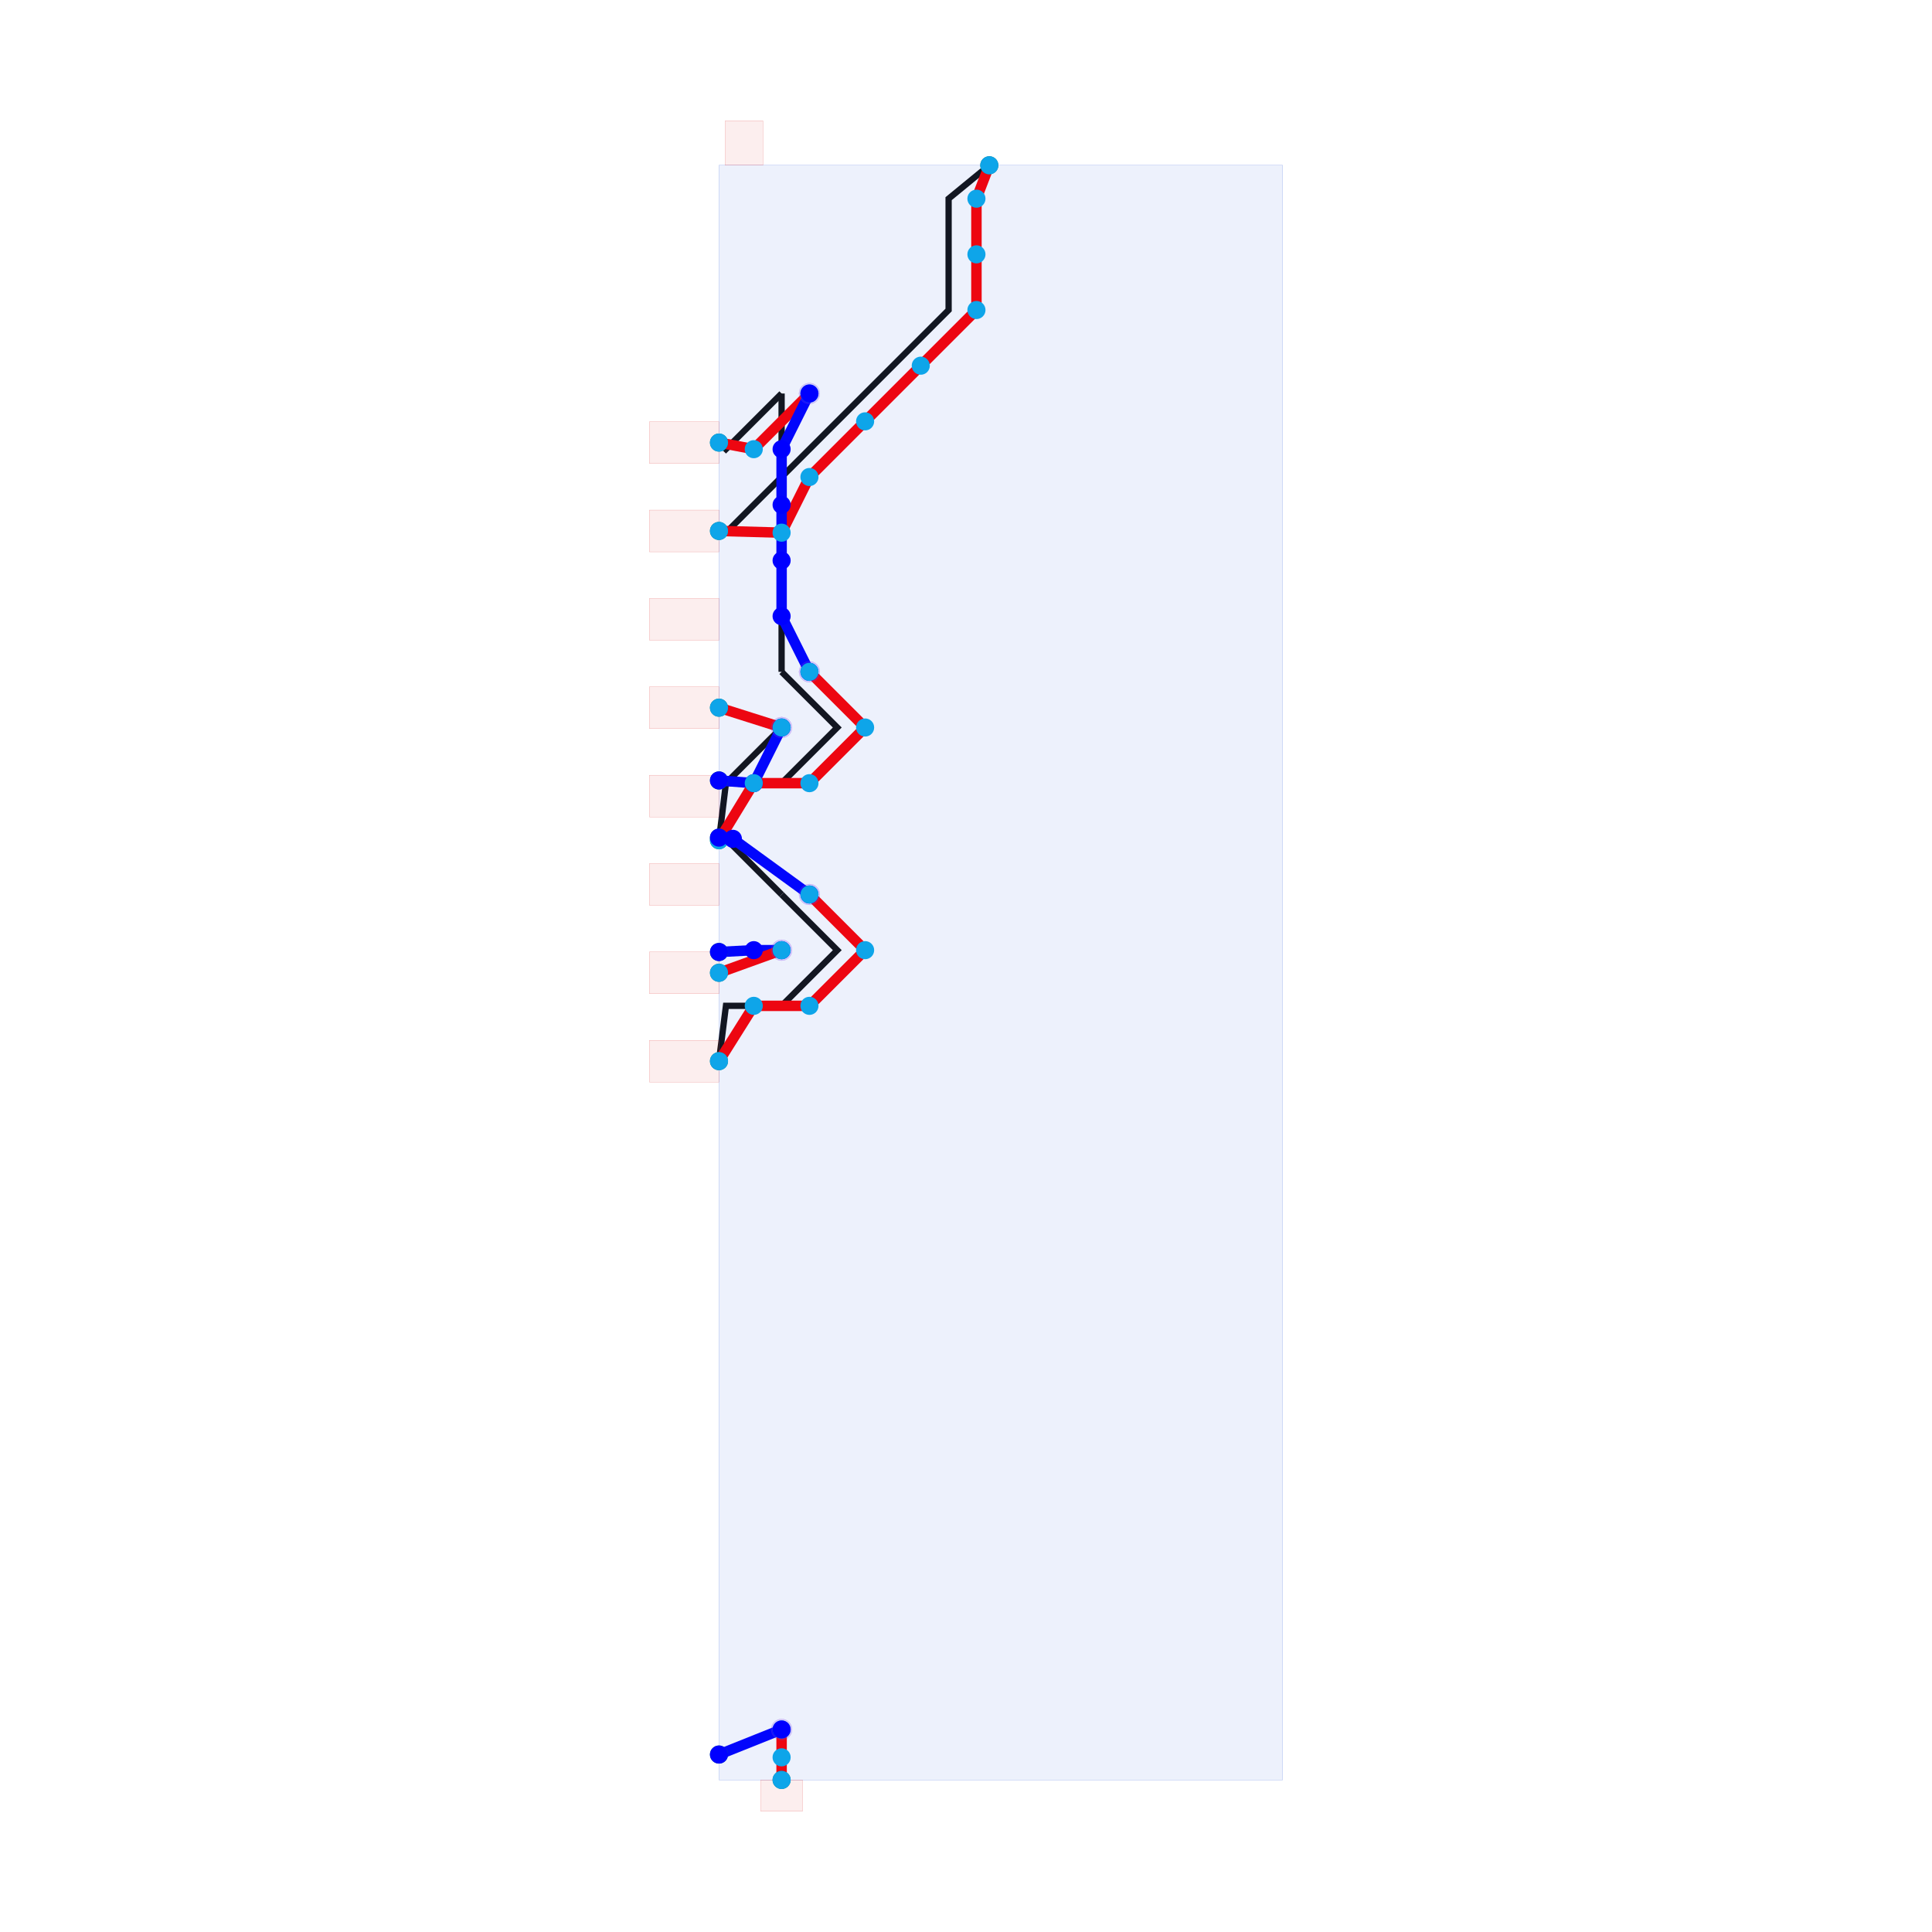
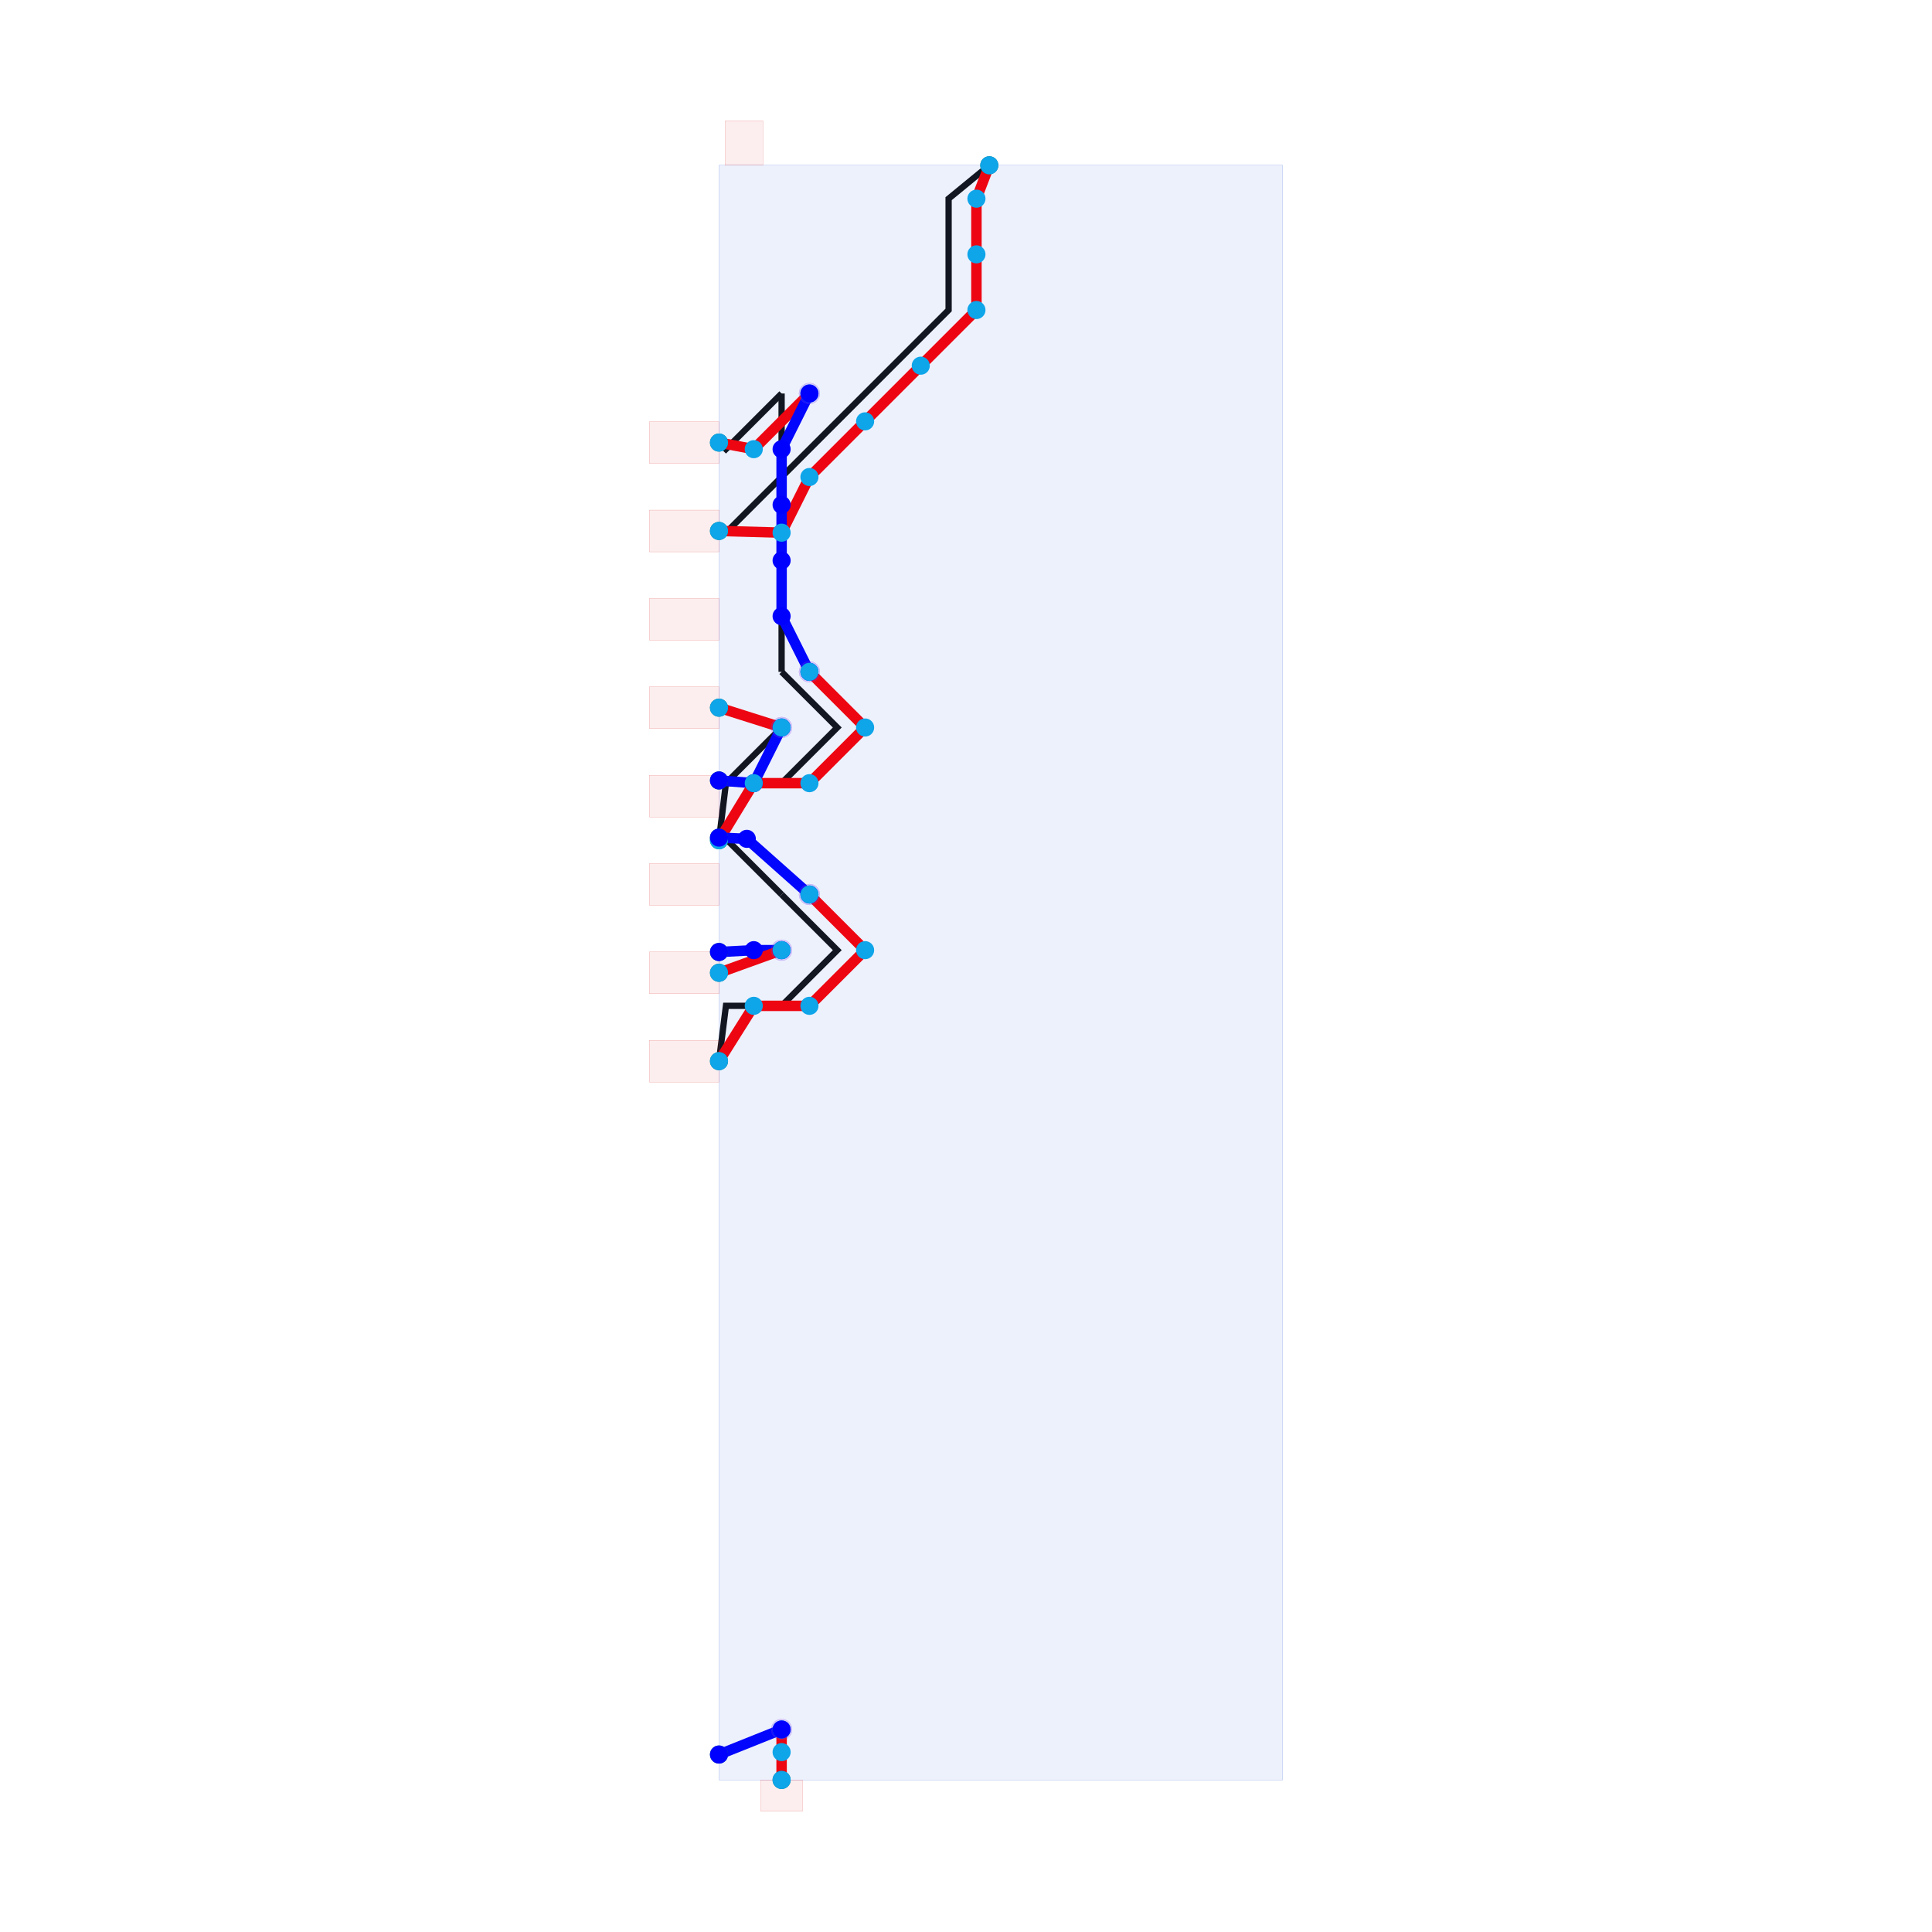
<svg xmlns="http://www.w3.org/2000/svg" width="640" height="640" viewBox="0 0 640 640">
  <rect width="100%" height="100%" fill="white" />
  <g>
    <polyline data-points="23.9,4.425 24,4.4 24.8,5.2 25.6,6 26.400000000000002,6.8 27.200000000000003,7.6 27.200000000000003,8.4 27.200000000000003,9.200000000000001 27.785000000000004,9.679999999999998" data-type="line" data-label="original:source_net_18" points="238.172,175.88 240.477,176.456 258.917,158.016 277.357,139.576 295.797,121.136 314.237,102.696 314.237,84.256 314.237,65.816 327.722,54.752" fill="none" stroke="#111111" stroke-width="2.075" />
  </g>
  <g>
    <polyline data-points="23.9,0.839090909090908 24,0.8 24.8,1.6" data-type="line" data-label="original:source_net_5_mst1" points="238.172,258.535 240.477,259.436 258.917,240.996" fill="none" stroke="#111111" stroke-width="2.075" />
  </g>
  <g>
    <polyline data-points="24.8,1.6 24.8,1.6 23.9,1.8849999999999998" data-type="line" data-label="original:source_net_5_mst1" points="258.917,240.996 258.917,240.996 238.172,234.427" fill="none" stroke="#111111" stroke-width="2.075" />
  </g>
  <g>
    <polyline data-points="24.8,-13.525 24.8,-13.600000000000001 24.8,-12.8" data-type="line" data-label="original:source_net_14_mst0" points="258.917,589.627 258.917,591.356 258.917,572.916" fill="none" stroke="#111111" stroke-width="2.075" />
  </g>
  <g>
    <polyline data-points="24.8,-12.8 24.8,-12.8 23.9,-13.159999999999993" data-type="line" data-label="original:source_net_14_mst0" points="258.917,572.916 258.917,572.916 238.172,581.214" fill="none" stroke="#111111" stroke-width="2.075" />
  </g>
  <g>
    <polyline data-points="23.9,-1.6263636363636373 24,-1.6 24.8,-1.6" data-type="line" data-label="original:source_net_11_mst0" points="238.172,315.364 240.477,314.756 258.917,314.756" fill="none" stroke="#111111" stroke-width="2.075" />
  </g>
  <g>
    <polyline data-points="24.8,-1.6 24.8,-1.6 23.9,-1.925" data-type="line" data-label="original:source_net_11_mst0" points="258.917,314.756 258.917,314.756 238.172,322.247" fill="none" stroke="#111111" stroke-width="2.075" />
  </g>
  <g>
    <polyline data-points="23.9,5.695 24,5.6000000000000005 24.8,6.4" data-type="line" data-label="original:source_net_9_mst0" points="238.172,146.606 240.477,148.796 258.917,130.356" fill="none" stroke="#111111" stroke-width="2.075" />
  </g>
  <g>
    <polyline data-points="24.8,6.4 24.8,6.4 24.8,5.6000000000000005 24.8,4.800000000000001 24.8,4.000000000000001 24.8,3.200000000000001 24.8,2.4000000000000012" data-type="line" data-label="original:source_net_9_mst0" points="258.917,130.356 258.917,130.356 258.917,148.796 258.917,167.236 258.917,185.676 258.917,204.116 258.917,222.556" fill="none" stroke="#111111" stroke-width="2.075" />
  </g>
  <g>
    <polyline data-points="24.8,2.4000000000000012 24.8,2.4000000000000012 25.6,1.6000000000000012 24.8,0.8000000000000012 24,0.8000000000000012 23.9,-0.02000000000000024" data-type="line" data-label="original:source_net_9_mst0" points="258.917,222.556 258.917,222.556 277.357,240.996 258.917,259.436 240.477,259.436 238.172,278.337" fill="none" stroke="#111111" stroke-width="2.075" />
  </g>
  <g>
    <polyline data-points="23.9,0.017272727272727106 24,0 24.8,-0.8" data-type="line" data-label="original:source_net_6_mst2" points="238.172,277.478 240.477,277.876 258.917,296.316" fill="none" stroke="#111111" stroke-width="2.075" />
  </g>
  <g>
    <polyline data-points="24.8,-0.8 24.8,-0.8 25.6,-1.6 24.8,-2.4000000000000004 24,-2.4000000000000004 23.9,-3.1950000000000003" data-type="line" data-label="original:source_net_6_mst2" points="258.917,296.316 258.917,296.316 277.357,314.756 258.917,333.196 240.477,333.196 238.172,351.521" fill="none" stroke="#111111" stroke-width="2.075" />
  </g>
  <g>
    <polyline data-points="23.9,4.425 24.799999999999997,4.4 25.2,5.2 26,6 26.8,6.8 27.6,7.6 27.6,8.4 27.6,9.200000000000001 27.785000000000004,9.679999999999998" data-type="line" data-label="source_net_18" points="238.172,175.88 258.917,176.456 268.137,158.016 286.577,139.576 305.017,121.136 323.458,102.696 323.458,84.256 323.458,65.816 327.722,54.752" fill="none" stroke="#FF0000" stroke-width="3.458" />
  </g>
  <g>
    <polyline data-points="23.9,0.839090909090908 24.4,0.8 24.8,1.6" data-type="line" data-label="source_net_5_mst1" points="238.172,258.535 249.697,259.436 258.917,240.996" fill="none" stroke="#0000FF" stroke-width="3.458" />
  </g>
  <g>
    <polyline data-points="24.8,1.6 24.8,1.6 23.9,1.8849999999999998" data-type="line" data-label="source_net_5_mst1" points="258.917,240.996 258.917,240.996 238.172,234.427" fill="none" stroke="#FF0000" stroke-width="3.458" />
  </g>
  <g>
-     <polyline data-points="24.8,-13.525 24.8,-13.200000000000001 24.8,-12.8" data-type="line" data-label="source_net_14_mst0" points="258.917,589.627 258.917,582.136 258.917,572.916" fill="none" stroke="#FF0000" stroke-width="3.458" />
+     <polyline data-points="24.8,-13.525 24.8,-13.125 24.8,-12.8" data-type="line" data-label="source_net_14_mst0" points="258.917,589.627 258.917,580.407 258.917,572.916" fill="none" stroke="#FF0000" stroke-width="3.458" />
  </g>
  <g>
    <polyline data-points="24.8,-12.8 24.8,-12.8 23.9,-13.159999999999993" data-type="line" data-label="source_net_14_mst0" points="258.917,572.916 258.917,572.916 238.172,581.214" fill="none" stroke="#0000FF" stroke-width="3.458" />
  </g>
  <g>
    <polyline data-points="23.9,-1.6263636363636373 24.4,-1.6 24.8,-1.6" data-type="line" data-label="source_net_11_mst0" points="238.172,315.364 249.697,314.756 258.917,314.756" fill="none" stroke="#0000FF" stroke-width="3.458" />
  </g>
  <g>
    <polyline data-points="24.8,-1.6 24.8,-1.6 23.9,-1.925" data-type="line" data-label="source_net_11_mst0" points="258.917,314.756 258.917,314.756 238.172,322.247" fill="none" stroke="#FF0000" stroke-width="3.458" />
  </g>
  <g>
    <polyline data-points="23.9,5.695 24.4,5.6000000000000005 25.2,6.4" data-type="line" data-label="source_net_9_mst0" points="238.172,146.606 249.697,148.796 268.137,130.356" fill="none" stroke="#FF0000" stroke-width="3.458" />
  </g>
  <g>
    <polyline data-points="25.2,6.4 25.2,6.4 24.8,5.6000000000000005 24.8,4.800000000000001 24.8,4.000000000000001 24.8,3.200000000000001 25.2,2.4000000000000012" data-type="line" data-label="source_net_9_mst0" points="268.137,130.356 268.137,130.356 258.917,148.796 258.917,167.236 258.917,185.676 258.917,204.116 268.137,222.556" fill="none" stroke="#0000FF" stroke-width="3.458" />
  </g>
  <g>
    <polyline data-points="25.2,2.4000000000000012 25.2,2.4000000000000012 26,1.6000000000000012 25.2,0.8000000000000012 24.4,0.8000000000000012 23.9,-0.02000000000000024" data-type="line" data-label="source_net_9_mst0" points="268.137,222.556 268.137,222.556 286.577,240.996 268.137,259.436 249.697,259.436 238.172,278.337" fill="none" stroke="#FF0000" stroke-width="3.458" />
  </g>
  <g>
-     <polyline data-points="23.9,0.017272727272727106 24.099999999999998,0 25.2,-0.8" data-type="line" data-label="source_net_6_mst2" points="238.172,277.478 242.782,277.876 268.137,296.316" fill="none" stroke="#0000FF" stroke-width="3.458" />
+     <polyline data-points="23.9,0.017272727272727106 24.299999999999997,0 25.2,-0.8" data-type="line" data-label="source_net_6_mst2" points="238.172,277.478 247.392,277.876 268.137,296.316" fill="none" stroke="#0000FF" stroke-width="3.458" />
  </g>
  <g>
    <polyline data-points="25.2,-0.8 25.2,-0.8 26,-1.6 25.2,-2.4000000000000004 24.4,-2.4000000000000004 23.9,-3.1950000000000003" data-type="line" data-label="source_net_6_mst2" points="268.137,296.316 268.137,296.316 286.577,314.756 268.137,333.196 249.697,333.196 238.172,351.521" fill="none" stroke="#FF0000" stroke-width="3.458" />
  </g>
  <g>
    <rect data-type="rect" data-label="cmn_13" data-x="27.95" data-y="-1.9225000000000012" x="238.172" y="54.752" width="186.705" height="534.875" fill="rgba(29, 78, 216, 0.08)" stroke="#1d4ed8" stroke-width="0.043" />
  </g>
  <g>
    <rect data-type="rect" data-label="obstacle:rect:0" data-x="24.8" data-y="-13.75" x="252.002" y="589.627" width="13.83" height="10.373" fill="rgba(220, 38, 38, 0.08)" stroke="#dc2626" stroke-width="0.043" />
  </g>
  <g>
    <rect data-type="rect" data-label="obstacle:rect:1" data-x="23.4" data-y="5.695" x="215.122" y="139.691" width="23.05" height="13.83" fill="rgba(220, 38, 38, 0.08)" stroke="#dc2626" stroke-width="0.043" />
  </g>
  <g>
    <rect data-type="rect" data-label="obstacle:rect:2" data-x="23.4" data-y="4.425" x="215.122" y="168.965" width="23.05" height="13.83" fill="rgba(220, 38, 38, 0.08)" stroke="#dc2626" stroke-width="0.043" />
  </g>
  <g>
    <rect data-type="rect" data-label="obstacle:rect:3" data-x="23.4" data-y="3.1549999999999994" x="215.122" y="198.238" width="23.05" height="13.83" fill="rgba(220, 38, 38, 0.08)" stroke="#dc2626" stroke-width="0.043" />
  </g>
  <g>
    <rect data-type="rect" data-label="obstacle:rect:4" data-x="23.4" data-y="1.8849999999999998" x="215.122" y="227.512" width="23.05" height="13.83" fill="rgba(220, 38, 38, 0.08)" stroke="#dc2626" stroke-width="0.043" />
  </g>
  <g>
    <rect data-type="rect" data-label="obstacle:rect:5" data-x="23.4" data-y="0.6149999999999998" x="215.122" y="256.785" width="23.05" height="13.83" fill="rgba(220, 38, 38, 0.08)" stroke="#dc2626" stroke-width="0.043" />
  </g>
  <g>
    <rect data-type="rect" data-label="obstacle:rect:6" data-x="23.4" data-y="-0.6550000000000002" x="215.122" y="286.059" width="23.05" height="13.83" fill="rgba(220, 38, 38, 0.08)" stroke="#dc2626" stroke-width="0.043" />
  </g>
  <g>
    <rect data-type="rect" data-label="obstacle:rect:7" data-x="23.4" data-y="-1.9250000000000003" x="215.122" y="315.332" width="23.05" height="13.83" fill="rgba(220, 38, 38, 0.08)" stroke="#dc2626" stroke-width="0.043" />
  </g>
  <g>
    <rect data-type="rect" data-label="obstacle:rect:8" data-x="23.4" data-y="-3.1950000000000003" x="215.122" y="344.606" width="23.05" height="13.83" fill="rgba(220, 38, 38, 0.08)" stroke="#dc2626" stroke-width="0.043" />
  </g>
  <g>
    <rect data-type="rect" data-label="obstacle:rect:9" data-x="24.26" data-y="10" x="240.247" y="40" width="12.447" height="14.752" fill="rgba(220, 38, 38, 0.08)" stroke="#dc2626" stroke-width="0.043" />
  </g>
  <circle data-type="circle" data-label="" data-x="24.8" data-y="1.6" cx="258.917" cy="240.996" r="3.458" fill="rgba(124, 58, 237, 0.2)" stroke="#7c3aed" stroke-width="0.043" />
  <circle data-type="circle" data-label="" data-x="24.8" data-y="-12.8" cx="258.917" cy="572.916" r="3.458" fill="rgba(124, 58, 237, 0.2)" stroke="#7c3aed" stroke-width="0.043" />
  <circle data-type="circle" data-label="" data-x="24.8" data-y="-1.6" cx="258.917" cy="314.756" r="3.458" fill="rgba(124, 58, 237, 0.2)" stroke="#7c3aed" stroke-width="0.043" />
  <circle data-type="circle" data-label="" data-x="25.2" data-y="6.4" cx="268.137" cy="130.356" r="3.458" fill="rgba(124, 58, 237, 0.2)" stroke="#7c3aed" stroke-width="0.043" />
  <circle data-type="circle" data-label="" data-x="25.2" data-y="2.4000000000000012" cx="268.137" cy="222.556" r="3.458" fill="rgba(124, 58, 237, 0.2)" stroke="#7c3aed" stroke-width="0.043" />
  <circle data-type="circle" data-label="" data-x="25.2" data-y="-0.8" cx="268.137" cy="296.316" r="3.458" fill="rgba(124, 58, 237, 0.2)" stroke="#7c3aed" stroke-width="0.043" />
  <g>
    <circle data-type="point" data-label="source_net_14_mst0" data-x="23.9" data-y="-13.159999999999993" cx="238.172" cy="581.214" r="3" fill="#0f766e" />
  </g>
  <g>
    <circle data-type="point" data-label="source_net_14_mst0" data-x="24.8" data-y="-13.525" cx="258.917" cy="589.627" r="3" fill="#0f766e" />
  </g>
  <g>
    <circle data-type="point" data-label="source_net_18" data-x="27.785000000000004" data-y="9.679999999999998" cx="327.722" cy="54.752" r="3" fill="#0f766e" />
  </g>
  <g>
    <circle data-type="point" data-label="source_net_18" data-x="23.9" data-y="4.425" cx="238.172" cy="175.88" r="3" fill="#0f766e" />
  </g>
  <g>
    <circle data-type="point" data-label="source_net_5_mst1" data-x="23.9" data-y="0.839090909090908" cx="238.172" cy="258.535" r="3" fill="#0f766e" />
  </g>
  <g>
    <circle data-type="point" data-label="source_net_5_mst1" data-x="23.9" data-y="1.8849999999999998" cx="238.172" cy="234.427" r="3" fill="#0f766e" />
  </g>
  <g>
    <circle data-type="point" data-label="source_net_11_mst0" data-x="23.9" data-y="-1.6263636363636373" cx="238.172" cy="315.364" r="3" fill="#0f766e" />
  </g>
  <g>
    <circle data-type="point" data-label="source_net_11_mst0" data-x="23.9" data-y="-1.925" cx="238.172" cy="322.247" r="3" fill="#0f766e" />
  </g>
  <g>
    <circle data-type="point" data-label="source_net_9_mst0" data-x="23.9" data-y="-0.02000000000000024" cx="238.172" cy="278.337" r="3" fill="#0f766e" />
  </g>
  <g>
    <circle data-type="point" data-label="source_net_9_mst0" data-x="23.9" data-y="5.695" cx="238.172" cy="146.606" r="3" fill="#0f766e" />
  </g>
  <g>
    <circle data-type="point" data-label="source_net_6_mst2" data-x="23.9" data-y="0.017272727272727106" cx="238.172" cy="277.478" r="3" fill="#0f766e" />
  </g>
  <g>
    <circle data-type="point" data-label="source_net_6_mst2" data-x="23.9" data-y="-3.1950000000000003" cx="238.172" cy="351.521" r="3" fill="#0f766e" />
  </g>
  <g>
    <circle data-type="point" data-label="" data-x="23.9" data-y="4.425" cx="238.172" cy="175.88" r="3" fill="#0ea5e9" />
  </g>
  <g>
    <circle data-type="point" data-label="" data-x="24.799999999999997" data-y="4.4" cx="258.917" cy="176.456" r="3" fill="#0ea5e9" />
  </g>
  <g>
    <circle data-type="point" data-label="" data-x="25.2" data-y="5.2" cx="268.137" cy="158.016" r="3" fill="#0ea5e9" />
  </g>
  <g>
    <circle data-type="point" data-label="" data-x="26" data-y="6" cx="286.577" cy="139.576" r="3" fill="#0ea5e9" />
  </g>
  <g>
    <circle data-type="point" data-label="" data-x="26.8" data-y="6.8" cx="305.017" cy="121.136" r="3" fill="#0ea5e9" />
  </g>
  <g>
    <circle data-type="point" data-label="" data-x="27.6" data-y="7.6" cx="323.458" cy="102.696" r="3" fill="#0ea5e9" />
  </g>
  <g>
    <circle data-type="point" data-label="" data-x="27.6" data-y="8.4" cx="323.458" cy="84.256" r="3" fill="#0ea5e9" />
  </g>
  <g>
    <circle data-type="point" data-label="" data-x="27.6" data-y="9.200000000000001" cx="323.458" cy="65.816" r="3" fill="#0ea5e9" />
  </g>
  <g>
    <circle data-type="point" data-label="" data-x="27.785000000000004" data-y="9.679999999999998" cx="327.722" cy="54.752" r="3" fill="#0ea5e9" />
  </g>
  <g>
    <circle data-type="point" data-label="" data-x="23.9" data-y="0.839090909090908" cx="238.172" cy="258.535" r="3" fill="#0000FF" />
  </g>
  <g>
    <circle data-type="point" data-label="" data-x="24.4" data-y="0.8" cx="249.697" cy="259.436" r="3" fill="#0000FF" />
  </g>
  <g>
    <circle data-type="point" data-label="" data-x="24.8" data-y="1.6" cx="258.917" cy="240.996" r="3" fill="#0000FF" />
  </g>
  <g>
    <circle data-type="point" data-label="" data-x="24.8" data-y="1.6" cx="258.917" cy="240.996" r="3" fill="#0ea5e9" />
  </g>
  <g>
    <circle data-type="point" data-label="" data-x="23.9" data-y="1.8849999999999998" cx="238.172" cy="234.427" r="3" fill="#0ea5e9" />
  </g>
  <g>
    <circle data-type="point" data-label="" data-x="24.8" data-y="-13.525" cx="258.917" cy="589.627" r="3" fill="#0ea5e9" />
  </g>
  <g>
-     <circle data-type="point" data-label="" data-x="24.8" data-y="-13.200000000000001" cx="258.917" cy="582.136" r="3" fill="#0ea5e9" />
+     <circle data-type="point" data-label="" data-x="24.8" data-y="-13.125" cx="258.917" cy="580.407" r="3" fill="#0ea5e9" />
  </g>
  <g>
    <circle data-type="point" data-label="" data-x="24.8" data-y="-12.8" cx="258.917" cy="572.916" r="3" fill="#0ea5e9" />
  </g>
  <g>
    <circle data-type="point" data-label="" data-x="24.8" data-y="-12.8" cx="258.917" cy="572.916" r="3" fill="#0000FF" />
  </g>
  <g>
    <circle data-type="point" data-label="" data-x="23.9" data-y="-13.159999999999993" cx="238.172" cy="581.214" r="3" fill="#0000FF" />
  </g>
  <g>
    <circle data-type="point" data-label="" data-x="23.9" data-y="-1.6263636363636373" cx="238.172" cy="315.364" r="3" fill="#0000FF" />
  </g>
  <g>
    <circle data-type="point" data-label="" data-x="24.4" data-y="-1.6" cx="249.697" cy="314.756" r="3" fill="#0000FF" />
  </g>
  <g>
    <circle data-type="point" data-label="" data-x="24.8" data-y="-1.6" cx="258.917" cy="314.756" r="3" fill="#0000FF" />
  </g>
  <g>
    <circle data-type="point" data-label="" data-x="24.8" data-y="-1.6" cx="258.917" cy="314.756" r="3" fill="#0ea5e9" />
  </g>
  <g>
    <circle data-type="point" data-label="" data-x="23.9" data-y="-1.925" cx="238.172" cy="322.247" r="3" fill="#0ea5e9" />
  </g>
  <g>
    <circle data-type="point" data-label="" data-x="23.9" data-y="5.695" cx="238.172" cy="146.606" r="3" fill="#0ea5e9" />
  </g>
  <g>
    <circle data-type="point" data-label="" data-x="24.4" data-y="5.6000000000000005" cx="249.697" cy="148.796" r="3" fill="#0ea5e9" />
  </g>
  <g>
    <circle data-type="point" data-label="" data-x="25.2" data-y="6.4" cx="268.137" cy="130.356" r="3" fill="#0ea5e9" />
  </g>
  <g>
    <circle data-type="point" data-label="" data-x="25.2" data-y="6.4" cx="268.137" cy="130.356" r="3" fill="#0000FF" />
  </g>
  <g>
    <circle data-type="point" data-label="" data-x="24.8" data-y="5.6000000000000005" cx="258.917" cy="148.796" r="3" fill="#0000FF" />
  </g>
  <g>
    <circle data-type="point" data-label="" data-x="24.8" data-y="4.800000000000001" cx="258.917" cy="167.236" r="3" fill="#0000FF" />
  </g>
  <g>
    <circle data-type="point" data-label="" data-x="24.8" data-y="4.000000000000001" cx="258.917" cy="185.676" r="3" fill="#0000FF" />
  </g>
  <g>
    <circle data-type="point" data-label="" data-x="24.8" data-y="3.200000000000001" cx="258.917" cy="204.116" r="3" fill="#0000FF" />
  </g>
  <g>
    <circle data-type="point" data-label="" data-x="25.2" data-y="2.4000000000000012" cx="268.137" cy="222.556" r="3" fill="#0000FF" />
  </g>
  <g>
    <circle data-type="point" data-label="" data-x="25.2" data-y="2.4000000000000012" cx="268.137" cy="222.556" r="3" fill="#0ea5e9" />
  </g>
  <g>
    <circle data-type="point" data-label="" data-x="26" data-y="1.6000000000000012" cx="286.577" cy="240.996" r="3" fill="#0ea5e9" />
  </g>
  <g>
    <circle data-type="point" data-label="" data-x="25.2" data-y="0.8000000000000012" cx="268.137" cy="259.436" r="3" fill="#0ea5e9" />
  </g>
  <g>
    <circle data-type="point" data-label="" data-x="24.4" data-y="0.8000000000000012" cx="249.697" cy="259.436" r="3" fill="#0ea5e9" />
  </g>
  <g>
    <circle data-type="point" data-label="" data-x="23.9" data-y="-0.02000000000000024" cx="238.172" cy="278.337" r="3" fill="#0ea5e9" />
  </g>
  <g>
    <circle data-type="point" data-label="" data-x="23.9" data-y="0.017272727272727106" cx="238.172" cy="277.478" r="3" fill="#0000FF" />
  </g>
  <g>
-     <circle data-type="point" data-label="" data-x="24.099999999999998" data-y="0" cx="242.782" cy="277.876" r="3" fill="#0000FF" />
+     <circle data-type="point" data-label="" data-x="24.299999999999997" data-y="0" cx="247.392" cy="277.876" r="3" fill="#0000FF" />
  </g>
  <g>
    <circle data-type="point" data-label="" data-x="25.2" data-y="-0.8" cx="268.137" cy="296.316" r="3" fill="#0000FF" />
  </g>
  <g>
    <circle data-type="point" data-label="" data-x="25.2" data-y="-0.8" cx="268.137" cy="296.316" r="3" fill="#0ea5e9" />
  </g>
  <g>
    <circle data-type="point" data-label="" data-x="26" data-y="-1.6" cx="286.577" cy="314.756" r="3" fill="#0ea5e9" />
  </g>
  <g>
    <circle data-type="point" data-label="" data-x="25.2" data-y="-2.4000000000000004" cx="268.137" cy="333.196" r="3" fill="#0ea5e9" />
  </g>
  <g>
    <circle data-type="point" data-label="" data-x="24.4" data-y="-2.4000000000000004" cx="249.697" cy="333.196" r="3" fill="#0ea5e9" />
  </g>
  <g>
    <circle data-type="point" data-label="" data-x="23.9" data-y="-3.1950000000000003" cx="238.172" cy="351.521" r="3" fill="#0ea5e9" />
  </g>
  <g id="crosshair" style="display: none">
    <line id="crosshair-h" y1="0" y2="640" stroke="#666" stroke-width="0.5" />
    <line id="crosshair-v" x1="0" x2="640" stroke="#666" stroke-width="0.5" />
    <text id="coordinates" font-family="monospace" font-size="12" fill="#666" />
  </g>
</svg>
